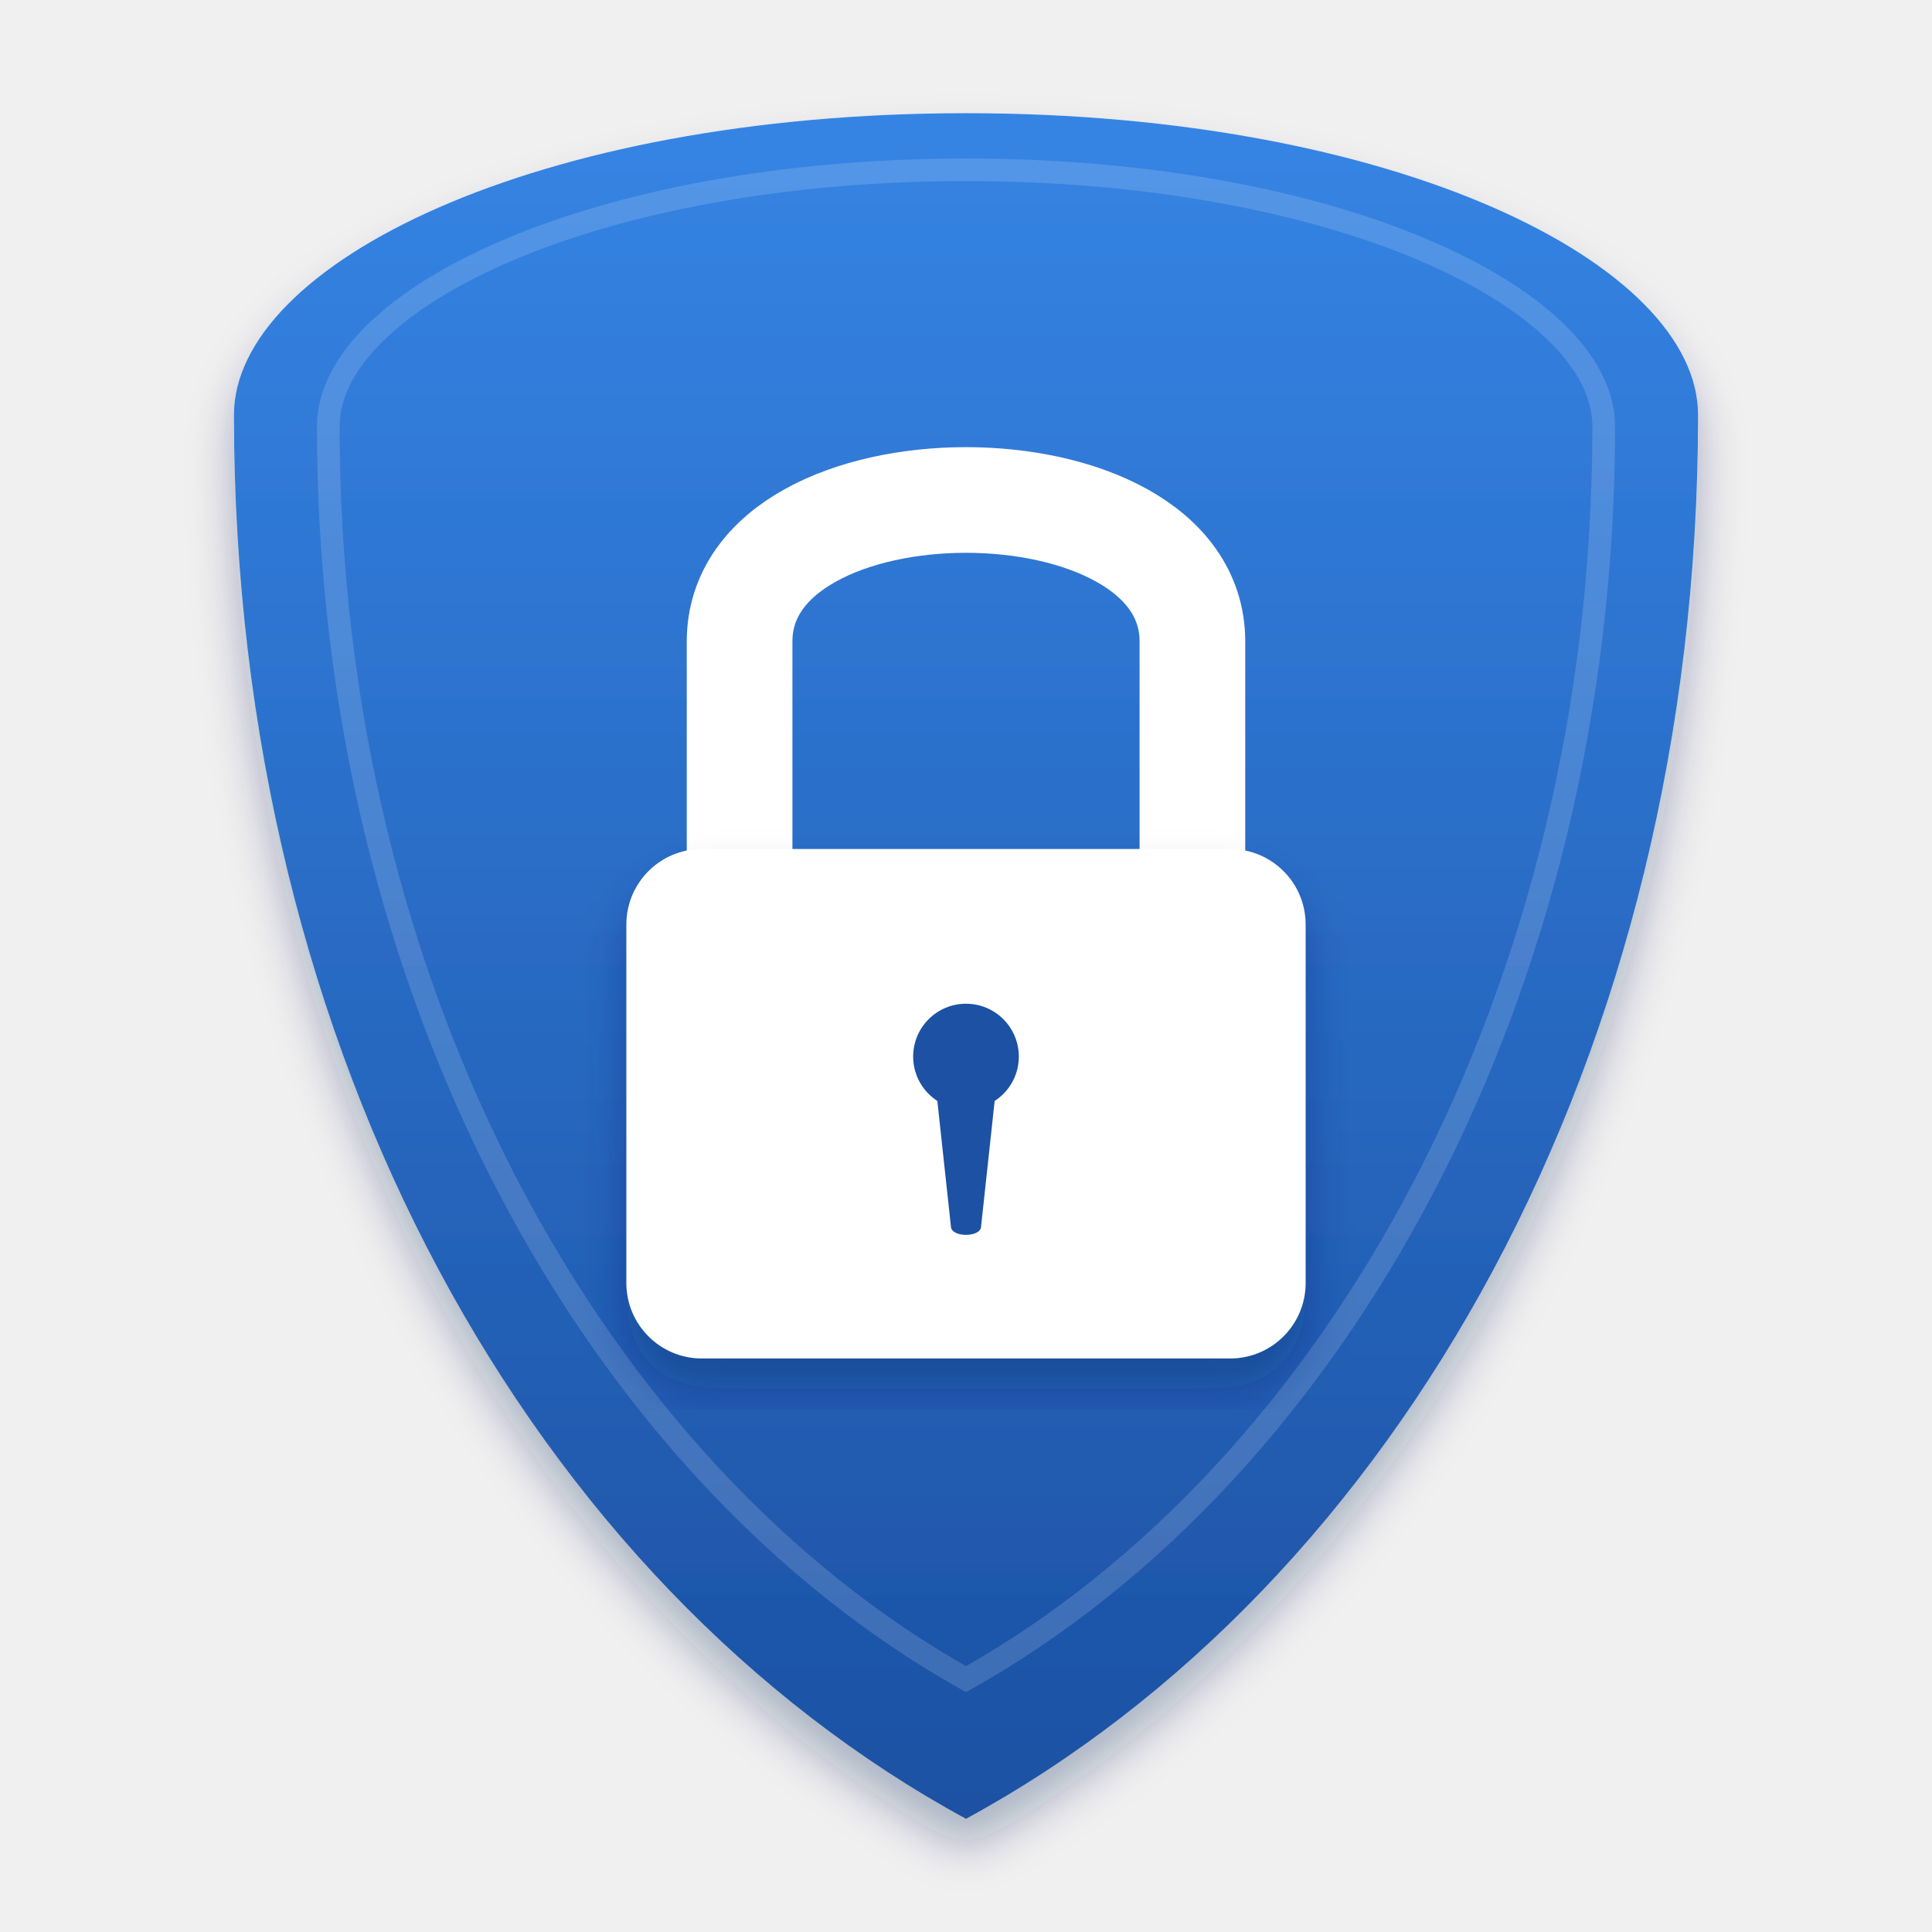
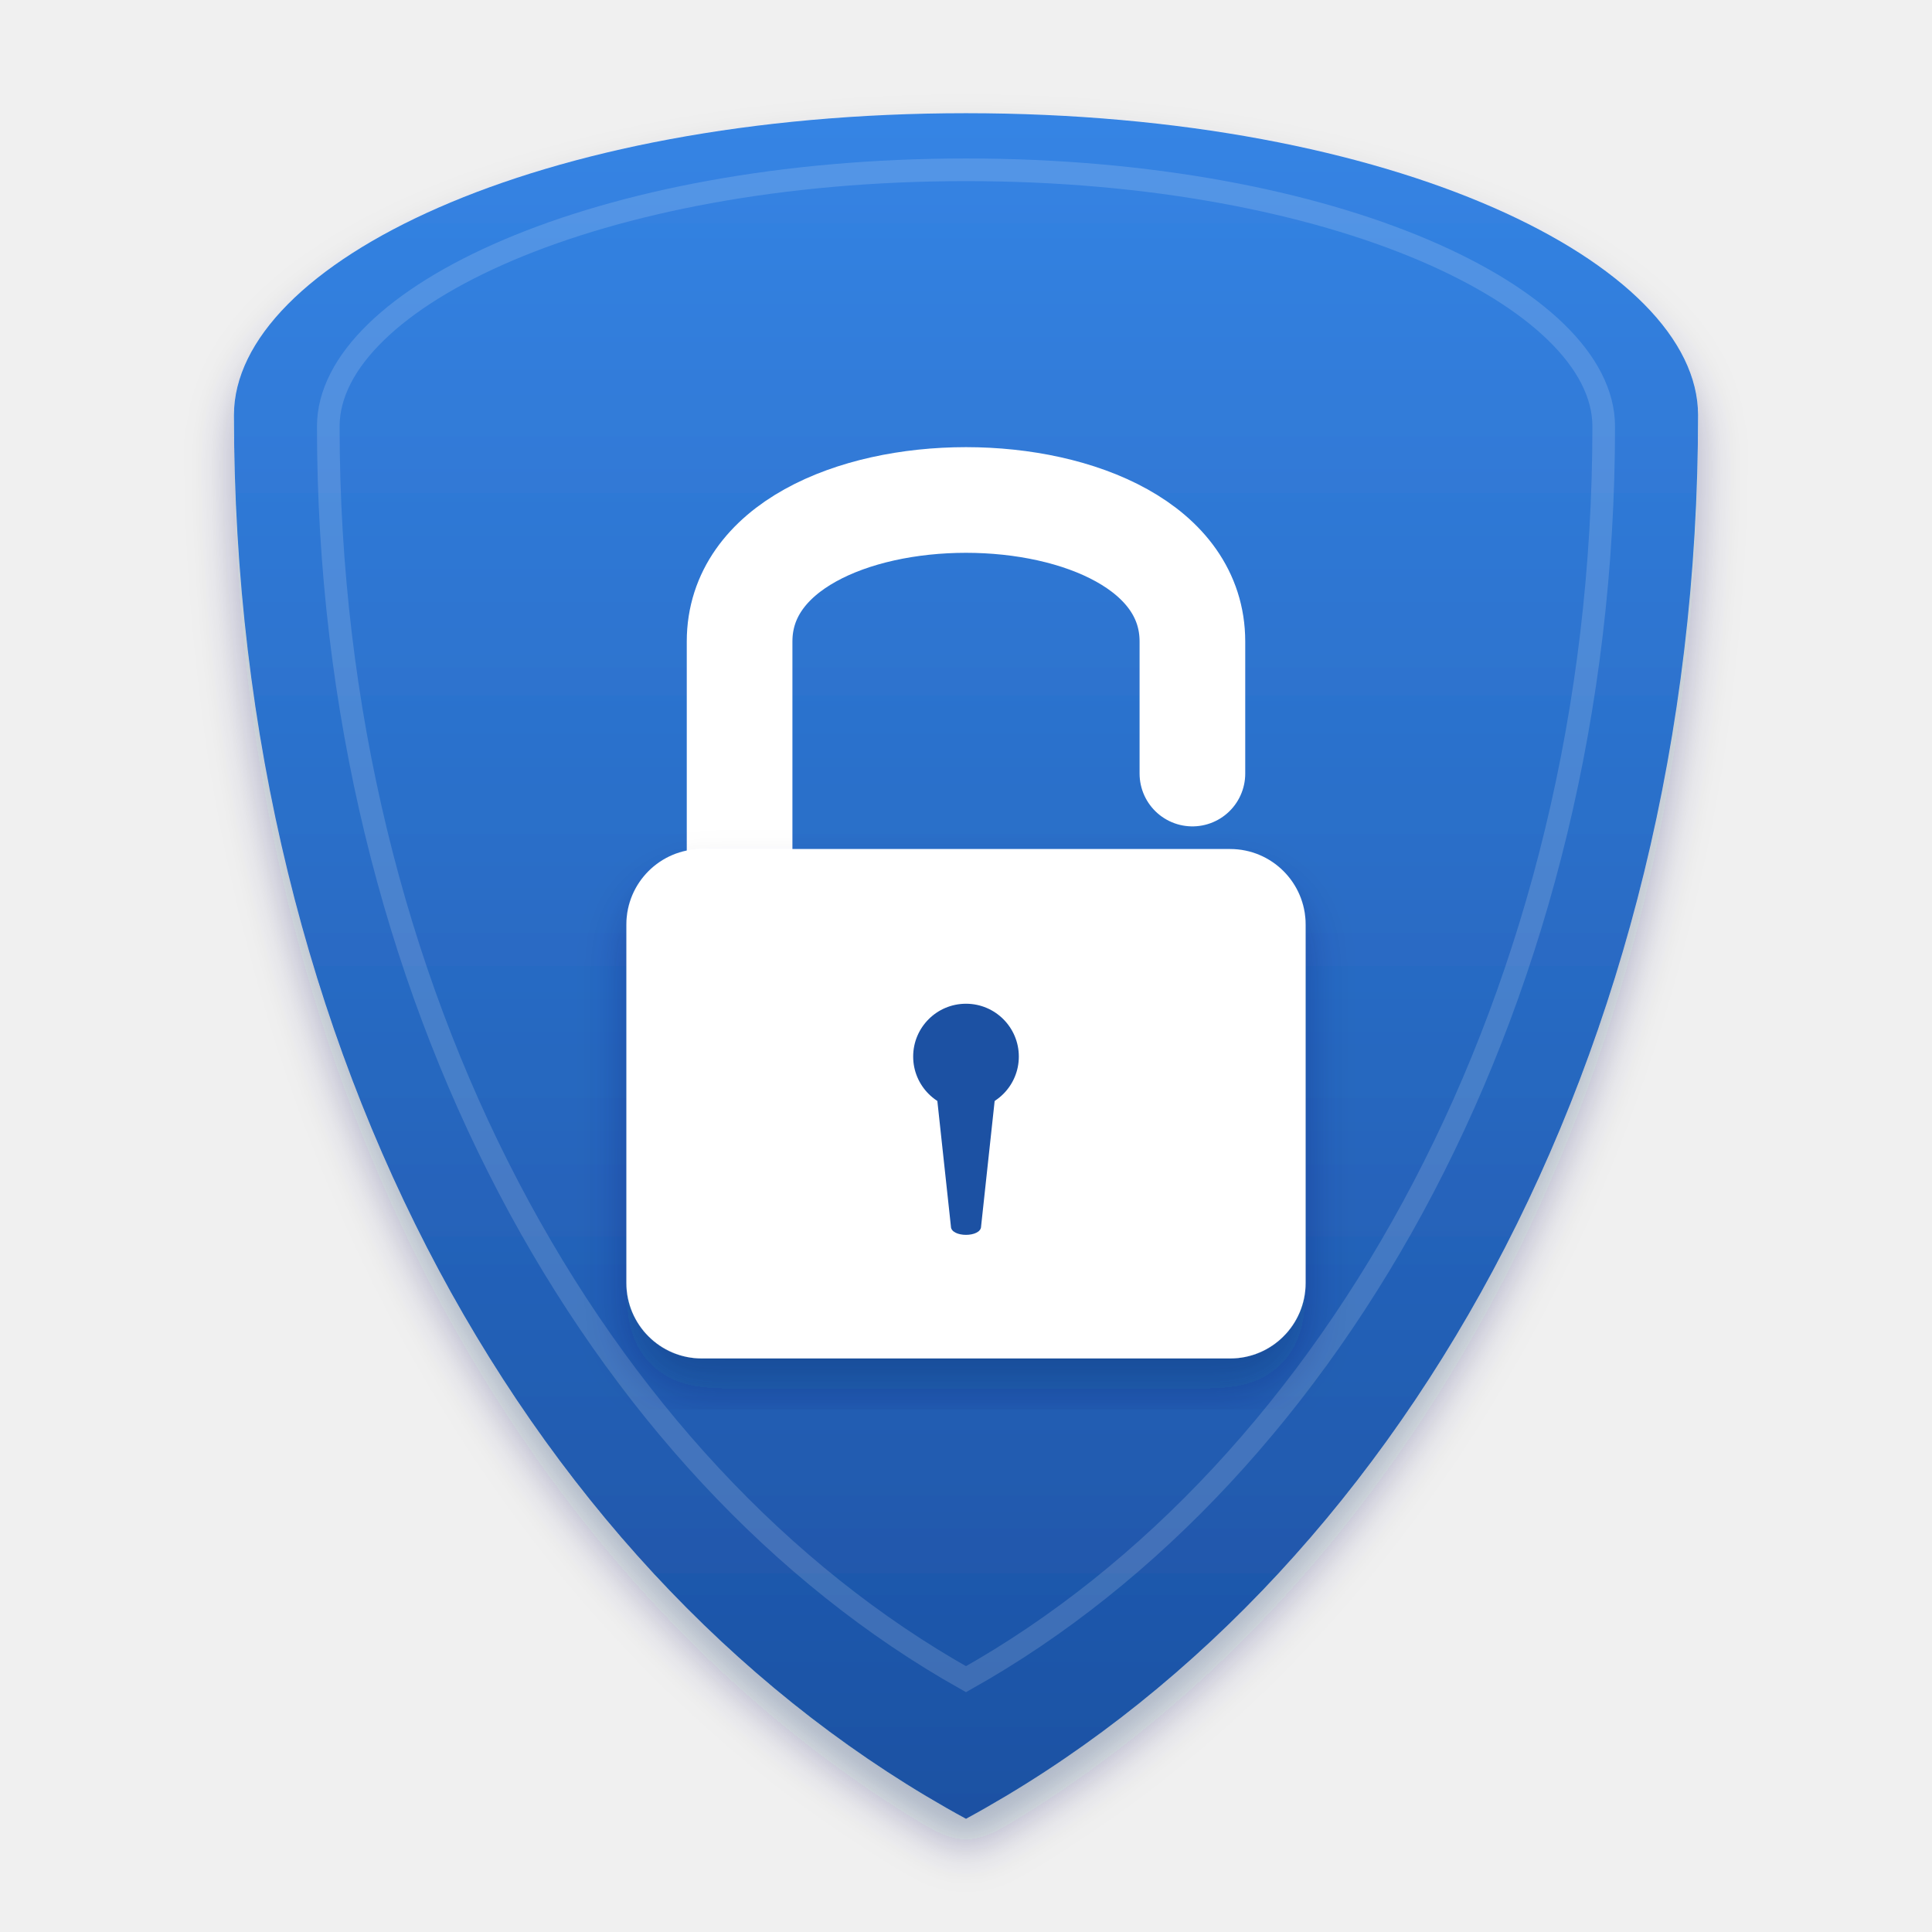
<svg xmlns="http://www.w3.org/2000/svg" viewBox="0 0 512 512" width="100%" height="100%">
  <defs>
    <linearGradient id="shieldGrad" x1="0%" y1="0%" x2="0%" y2="100%">
      <stop offset="0%" stop-color="#3584e4" />
      <stop offset="100%" stop-color="#1c51a3" />
    </linearGradient>
    <filter id="dropShadow" x="-10%" y="-10%" width="120%" height="120%">
      <feDropShadow dx="0" dy="8" stdDeviation="6" flood-color="#0a2a5c" flood-opacity="0.3" />
    </filter>
  </defs>
  <path d="M 256,30 C 370,30 450,70 450,110 C 450,280 370,420 256,482 C 142,420 62,280 62,110 C 62,70 142,30 256,30 Z" fill="url(#shieldGrad)" filter="url(#dropShadow)" />
  <path d="M 256,45 C 354,45 425,79 425,113 C 425,263 354,390 256,445 C 158,390 87,263 87,113 C 87,79 158,45 256,45 Z" fill="none" stroke="#ffffff" stroke-width="6" stroke-opacity="0.15" />
-   <path d="M 196,240 V 170 C 196,120 316,120 316,170 V 240" stroke="#ffffff" stroke-width="28" stroke-linecap="round" fill="none" />
+   <path d="M 196,240 V 170 C 196,120 316,120 316,170 V 205" stroke="#ffffff" stroke-width="28" stroke-linecap="round" fill="none" />
  <rect x="166" y="225" width="180" height="135" rx="20" ry="20" fill="#ffffff" filter="url(#dropShadow)" />
  <circle cx="256" cy="280" r="14" fill="#1c51a3" />
  <path d="M 248,288 L 264,288 L 260,325 C 260,328 252,328 252,325 Z" fill="#1c51a3" />
</svg>
